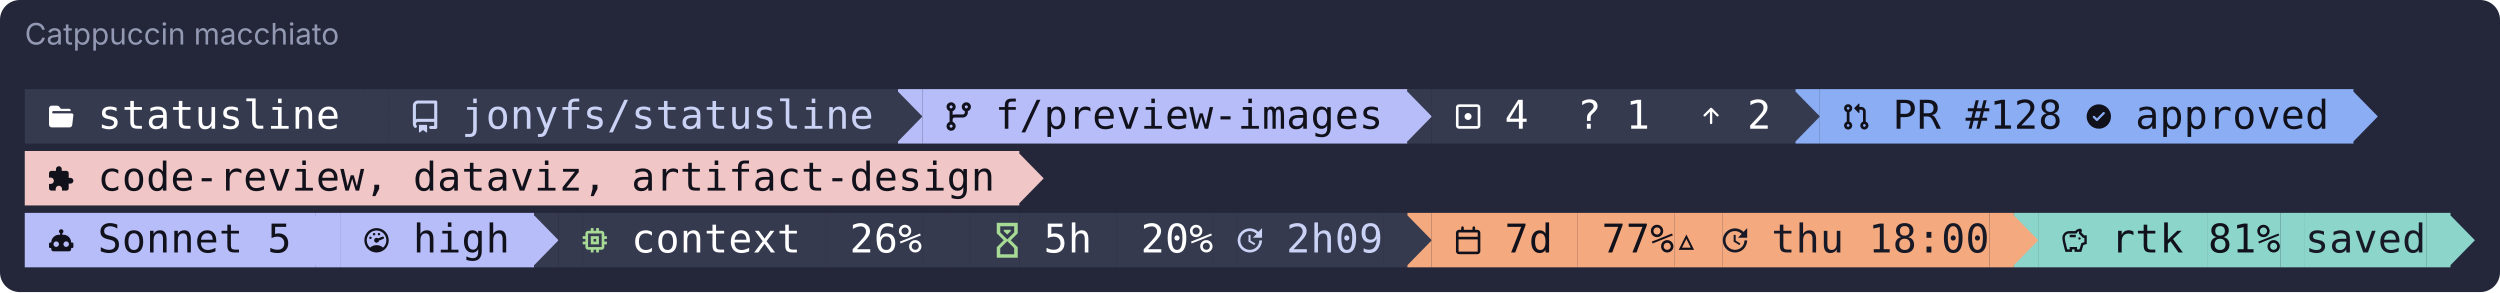
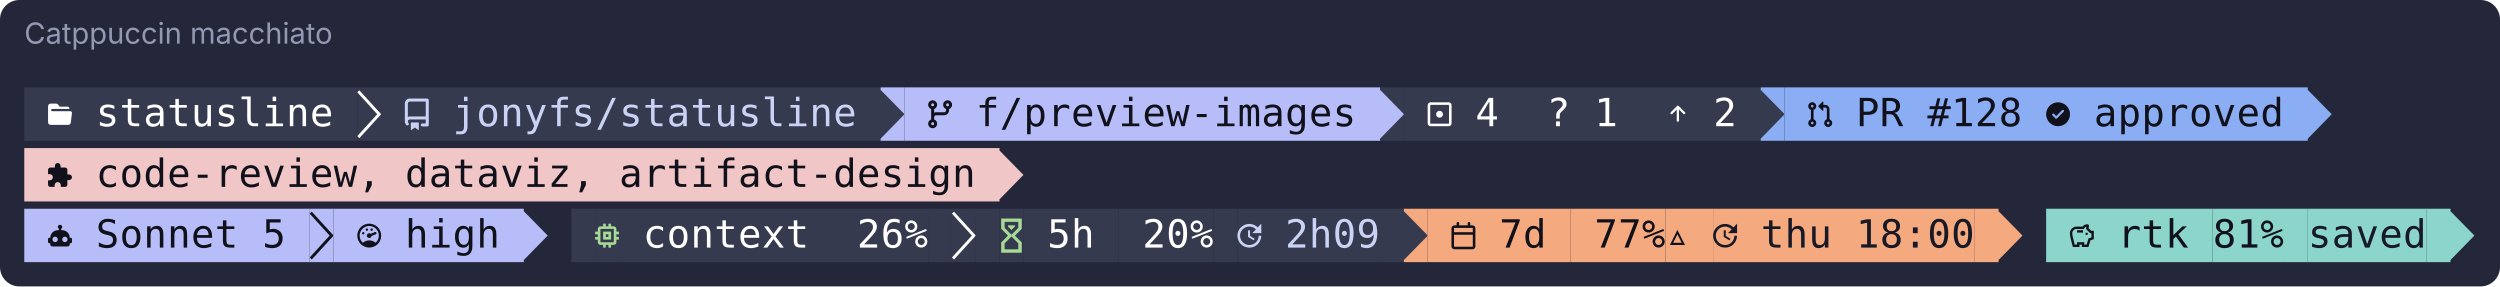
- <svg xmlns="http://www.w3.org/2000/svg" width="1010" height="118" viewBox="0 0 1010 118" role="img" aria-label="Catppuccin macchiato">
-   <rect width="1010" height="118" rx="8" fill="#24273a" />
+ <svg xmlns="http://www.w3.org/2000/svg" width="1030" height="118" viewBox="0 0 1030 118" role="img" aria-label="Catppuccin macchiato">
+   <rect width="1030" height="118" rx="8" fill="#24273a" />
  <text x="10" y="18" font-family="-apple-system,Segoe UI,system-ui,sans-serif" font-size="12" fill="#9399b2">Catppuccin macchiato</text>
  <rect x="10.00" y="36" width="137.20" height="22" fill="rgb(54,58,79)" />
  <path d="M133 1134H400Q466 1134 507 1080L576 989Q582 981 591 981H991Q1022 981 1045 959Q1068 936 1067 905V867H210Q187 867 170.0 850.0Q153 833 153 810Q153 786 170.0 769.0Q187 752 210 752H1123Q1154 752 1177 730Q1200 707 1199 676Q1199 670 1199 667L1144 200Q1144 144 1105.0 105.0Q1066 66 1010 66H133Q78 66 39.0 105.0Q0 144 0 200V1000Q0 1056 39.0 1095.0Q78 1134 133 1134Z" fill="rgb(255,255,255)" transform="translate(19.80 52.00) scale(0.00821 -0.00821)" />
  <text x="44.30" y="52" text-anchor="middle" font-family="ui-monospace,SFMono-Regular,Menlo,Consolas,monospace" font-size="16" fill="rgb(255,255,255)">s</text>
  <text x="54.10" y="52" text-anchor="middle" font-family="ui-monospace,SFMono-Regular,Menlo,Consolas,monospace" font-size="16" fill="rgb(255,255,255)">t</text>
  <text x="63.90" y="52" text-anchor="middle" font-family="ui-monospace,SFMono-Regular,Menlo,Consolas,monospace" font-size="16" fill="rgb(255,255,255)">a</text>
  <text x="73.70" y="52" text-anchor="middle" font-family="ui-monospace,SFMono-Regular,Menlo,Consolas,monospace" font-size="16" fill="rgb(255,255,255)">t</text>
  <text x="83.50" y="52" text-anchor="middle" font-family="ui-monospace,SFMono-Regular,Menlo,Consolas,monospace" font-size="16" fill="rgb(255,255,255)">u</text>
  <text x="93.30" y="52" text-anchor="middle" font-family="ui-monospace,SFMono-Regular,Menlo,Consolas,monospace" font-size="16" fill="rgb(255,255,255)">s</text>
  <text x="103.10" y="52" text-anchor="middle" font-family="ui-monospace,SFMono-Regular,Menlo,Consolas,monospace" font-size="16" fill="rgb(255,255,255)">l</text>
  <text x="112.90" y="52" text-anchor="middle" font-family="ui-monospace,SFMono-Regular,Menlo,Consolas,monospace" font-size="16" fill="rgb(255,255,255)">i</text>
  <text x="122.70" y="52" text-anchor="middle" font-family="ui-monospace,SFMono-Regular,Menlo,Consolas,monospace" font-size="16" fill="rgb(255,255,255)">n</text>
  <text x="132.50" y="52" text-anchor="middle" font-family="ui-monospace,SFMono-Regular,Menlo,Consolas,monospace" font-size="16" fill="rgb(255,255,255)">e</text>
  <rect x="147.20" y="36" width="9.80" height="22" fill="rgb(54,58,79)" />
-   <path d="M-72 1812H13L1200 602L13 -612H-72Z" fill="rgb(54,58,79)" transform="translate(147.20 52.00) scale(0.00821 -0.00821)" />
+   <path d="M0 1700 104 1800 1199 602 104 -600 0 -496 1000 602Z" fill="rgb(255,255,255)" transform="translate(147.20 52.00) scale(0.00821 -0.00821)" />
  <rect x="157.00" y="36" width="205.80" height="22" fill="rgb(54,58,79)" />
  <path d="M0 1138Q0 1241 73 1315Q146 1388 250 1388H1125Q1155 1388 1177.0 1366.0Q1199 1344 1200 1313V63Q1200 32 1177 10Q1155 -12 1125 -13H875Q845 -13 822 10Q800 32 800 63Q800 93 822.0 115.0Q844 137 875 138H1049V338H250Q209 338 179 308Q150 278 150 238Q150 196 178 168Q200 146 200 115Q200 85 178.0 62.0Q156 39 125 40Q95 40 72 63Q1 136 0 238ZM1049 1238H250Q209 1238 179 1209Q150 1179 150 1138V467Q199 488 250 488H1049ZM300 163Q300 174 307.0 181.0Q314 188 325 188H675Q686 188 693.0 181.0Q700 174 700 163V-162Q700 -173 693.0 -180.0Q686 -187 675 -187Q666 -187 660 -183L515 -73Q509 -68 500.0 -68.0Q491 -68 485 -73L340 -183Q334 -188 325 -187Q314 -187 307.0 -180.0Q300 -173 300 -162Z" fill="rgb(202,211,245)" transform="translate(166.80 52.00) scale(0.00821 -0.00821)" />
  <text x="191.30" y="52" text-anchor="middle" font-family="ui-monospace,SFMono-Regular,Menlo,Consolas,monospace" font-size="16" fill="rgb(202,211,245)">j</text>
  <text x="201.10" y="52" text-anchor="middle" font-family="ui-monospace,SFMono-Regular,Menlo,Consolas,monospace" font-size="16" fill="rgb(202,211,245)">o</text>
  <text x="210.90" y="52" text-anchor="middle" font-family="ui-monospace,SFMono-Regular,Menlo,Consolas,monospace" font-size="16" fill="rgb(202,211,245)">n</text>
  <text x="220.70" y="52" text-anchor="middle" font-family="ui-monospace,SFMono-Regular,Menlo,Consolas,monospace" font-size="16" fill="rgb(202,211,245)">y</text>
  <text x="230.50" y="52" text-anchor="middle" font-family="ui-monospace,SFMono-Regular,Menlo,Consolas,monospace" font-size="16" fill="rgb(202,211,245)">f</text>
  <text x="240.30" y="52" text-anchor="middle" font-family="ui-monospace,SFMono-Regular,Menlo,Consolas,monospace" font-size="16" fill="rgb(202,211,245)">s</text>
  <text x="250.10" y="52" text-anchor="middle" font-family="ui-monospace,SFMono-Regular,Menlo,Consolas,monospace" font-size="16" fill="rgb(202,211,245)">/</text>
  <text x="259.90" y="52" text-anchor="middle" font-family="ui-monospace,SFMono-Regular,Menlo,Consolas,monospace" font-size="16" fill="rgb(202,211,245)">s</text>
  <text x="269.70" y="52" text-anchor="middle" font-family="ui-monospace,SFMono-Regular,Menlo,Consolas,monospace" font-size="16" fill="rgb(202,211,245)">t</text>
  <text x="279.50" y="52" text-anchor="middle" font-family="ui-monospace,SFMono-Regular,Menlo,Consolas,monospace" font-size="16" fill="rgb(202,211,245)">a</text>
  <text x="289.30" y="52" text-anchor="middle" font-family="ui-monospace,SFMono-Regular,Menlo,Consolas,monospace" font-size="16" fill="rgb(202,211,245)">t</text>
  <text x="299.10" y="52" text-anchor="middle" font-family="ui-monospace,SFMono-Regular,Menlo,Consolas,monospace" font-size="16" fill="rgb(202,211,245)">u</text>
  <text x="308.90" y="52" text-anchor="middle" font-family="ui-monospace,SFMono-Regular,Menlo,Consolas,monospace" font-size="16" fill="rgb(202,211,245)">s</text>
  <text x="318.70" y="52" text-anchor="middle" font-family="ui-monospace,SFMono-Regular,Menlo,Consolas,monospace" font-size="16" fill="rgb(202,211,245)">l</text>
  <text x="328.50" y="52" text-anchor="middle" font-family="ui-monospace,SFMono-Regular,Menlo,Consolas,monospace" font-size="16" fill="rgb(202,211,245)">i</text>
  <text x="338.30" y="52" text-anchor="middle" font-family="ui-monospace,SFMono-Regular,Menlo,Consolas,monospace" font-size="16" fill="rgb(202,211,245)">n</text>
  <text x="348.10" y="52" text-anchor="middle" font-family="ui-monospace,SFMono-Regular,Menlo,Consolas,monospace" font-size="16" fill="rgb(202,211,245)">e</text>
  <rect x="362.80" y="36" width="9.80" height="22" fill="rgb(183,189,248)" />
  <path d="M-72 1812H13L1200 602L13 -612H-72Z" fill="rgb(54,58,79)" transform="translate(362.80 52.00) scale(0.00821 -0.00821)" />
  <rect x="372.60" y="36" width="196.00" height="22" fill="rgb(183,189,248)" />
  <path d="M750 1076Q750 1168 816.0 1234.0Q882 1300 975.0 1300.0Q1068 1300 1134.0 1234.0Q1200 1168 1200 1076Q1200 1004 1158 944Q1116 886 1049 864V800Q1049 698 976 624Q903 550 800 550H400Q359 550 329 522Q299 492 300 450V338Q366 314 408.0 256.0Q450 198 450 126Q450 32 384.0 -34.0Q318 -100 225 -100Q132 -100 66 -34Q0 32 0 126Q0 198 42.0 256.0Q84 314 150 338V864Q84 888 42.0 946.0Q0 1004 0 1076Q0 1168 66.0 1234.0Q132 1300 225.0 1300.0Q318 1300 384.0 1234.0Q450 1168 450 1076Q450 1004 408.0 946.0Q366 888 300 864V680Q348 700 400 700H800Q841 700 871.0 730.0Q901 760 900 800V864Q834 888 792.0 946.0Q750 1004 750 1076ZM225 1000Q255 1000 277.0 1022.0Q299 1044 300 1076Q300 1106 278.0 1128.0Q256 1150 225.0 1150.0Q194 1150 172.0 1128.0Q150 1106 150.0 1075.0Q150 1044 172.0 1022.0Q194 1000 225 1000ZM975 1000Q1005 1000 1027.0 1022.0Q1049 1044 1049.0 1075.0Q1049 1106 1028 1128Q1006 1150 975.0 1150.0Q944 1150 922.0 1128.0Q900 1106 900.0 1075.0Q900 1044 922.0 1022.0Q944 1000 975 1000ZM225 50Q255 50 277 72Q299 94 300 126Q300 156 278.0 178.0Q256 200 225.0 200.0Q194 200 172.0 178.0Q150 156 150.0 125.0Q150 94 172.0 72.0Q194 50 225 50Z" fill="rgb(17,17,27)" transform="translate(382.40 52.00) scale(0.00821 -0.00821)" />
  <text x="406.90" y="52" text-anchor="middle" font-family="ui-monospace,SFMono-Regular,Menlo,Consolas,monospace" font-size="16" fill="rgb(17,17,27)">f</text>
  <text x="416.70" y="52" text-anchor="middle" font-family="ui-monospace,SFMono-Regular,Menlo,Consolas,monospace" font-size="16" fill="rgb(17,17,27)">/</text>
  <text x="426.50" y="52" text-anchor="middle" font-family="ui-monospace,SFMono-Regular,Menlo,Consolas,monospace" font-size="16" fill="rgb(17,17,27)">p</text>
  <text x="436.30" y="52" text-anchor="middle" font-family="ui-monospace,SFMono-Regular,Menlo,Consolas,monospace" font-size="16" fill="rgb(17,17,27)">r</text>
  <text x="446.10" y="52" text-anchor="middle" font-family="ui-monospace,SFMono-Regular,Menlo,Consolas,monospace" font-size="16" fill="rgb(17,17,27)">e</text>
  <text x="455.90" y="52" text-anchor="middle" font-family="ui-monospace,SFMono-Regular,Menlo,Consolas,monospace" font-size="16" fill="rgb(17,17,27)">v</text>
  <text x="465.70" y="52" text-anchor="middle" font-family="ui-monospace,SFMono-Regular,Menlo,Consolas,monospace" font-size="16" fill="rgb(17,17,27)">i</text>
  <text x="475.50" y="52" text-anchor="middle" font-family="ui-monospace,SFMono-Regular,Menlo,Consolas,monospace" font-size="16" fill="rgb(17,17,27)">e</text>
  <text x="485.30" y="52" text-anchor="middle" font-family="ui-monospace,SFMono-Regular,Menlo,Consolas,monospace" font-size="16" fill="rgb(17,17,27)">w</text>
  <text x="495.10" y="52" text-anchor="middle" font-family="ui-monospace,SFMono-Regular,Menlo,Consolas,monospace" font-size="16" fill="rgb(17,17,27)">-</text>
  <text x="504.90" y="52" text-anchor="middle" font-family="ui-monospace,SFMono-Regular,Menlo,Consolas,monospace" font-size="16" fill="rgb(17,17,27)">i</text>
  <text x="514.70" y="52" text-anchor="middle" font-family="ui-monospace,SFMono-Regular,Menlo,Consolas,monospace" font-size="16" fill="rgb(17,17,27)">m</text>
  <text x="524.50" y="52" text-anchor="middle" font-family="ui-monospace,SFMono-Regular,Menlo,Consolas,monospace" font-size="16" fill="rgb(17,17,27)">a</text>
  <text x="534.30" y="52" text-anchor="middle" font-family="ui-monospace,SFMono-Regular,Menlo,Consolas,monospace" font-size="16" fill="rgb(17,17,27)">g</text>
  <text x="544.10" y="52" text-anchor="middle" font-family="ui-monospace,SFMono-Regular,Menlo,Consolas,monospace" font-size="16" fill="rgb(17,17,27)">e</text>
  <text x="553.90" y="52" text-anchor="middle" font-family="ui-monospace,SFMono-Regular,Menlo,Consolas,monospace" font-size="16" fill="rgb(17,17,27)">s</text>
  <rect x="568.60" y="36" width="9.80" height="22" fill="rgb(54,58,79)" />
  <path d="M-72 1812H13L1200 602L13 -612H-72Z" fill="rgb(183,189,248)" transform="translate(568.60 52.00) scale(0.00821 -0.00821)" />
  <rect x="578.40" y="36" width="147.00" height="22" fill="rgb(54,58,79)" />
  <path d="M1050 1200Q1112 1200 1156 1157Q1200 1113 1200 1050V150Q1200 87 1156 44Q1112 0 1050 0H150Q88 0 44.0 44.0Q0 88 0 150V1050Q0 1113 44.0 1157.0Q88 1201 150 1200ZM150 1072Q142 1072 134 1065Q128 1059 128 1050V150Q128 141 134.0 135.0Q140 129 150 129H1050Q1058 129 1066 135Q1070 141 1070 150V1050Q1070 1059 1066 1065Q1060 1071 1050 1072ZM600 429H596Q524 429 474.0 479.0Q424 529 424.0 600.0Q424 671 474.0 721.0Q524 771 596 771H600Q670 770 719.0 720.0Q768 670 768.0 600.0Q768 530 719.0 480.0Q670 430 600 429Z" fill="rgb(255,255,255)" transform="translate(588.20 52.00) scale(0.00821 -0.00821)" />
  <text x="612.70" y="52" text-anchor="middle" font-family="ui-monospace,SFMono-Regular,Menlo,Consolas,monospace" font-size="16" fill="rgb(255,255,255)">4</text>
  <text x="642.10" y="52" text-anchor="middle" font-family="ui-monospace,SFMono-Regular,Menlo,Consolas,monospace" font-size="16" fill="rgb(255,255,255)">?</text>
  <text x="661.70" y="52" text-anchor="middle" font-family="ui-monospace,SFMono-Regular,Menlo,Consolas,monospace" font-size="16" fill="rgb(255,255,255)">1</text>
  <path d="M260 616Q244 634 244 656Q244 680 260 696L580 1016Q596 1032 618 1032Q642 1032 658 1016L978 696Q992 680 992 658Q992 634 976 618Q960 602 936 602Q914 602 898 616L676 840V282Q676 258 658 242Q642 226 619.0 226.0Q596 226 580 242Q562 258 562 282V840L340 616Q324 600 300.0 600.0Q276 600 260 616Z" fill="rgb(255,255,255)" transform="translate(686.20 52.00) scale(0.00821 -0.00821)" />
  <text x="710.70" y="52" text-anchor="middle" font-family="ui-monospace,SFMono-Regular,Menlo,Consolas,monospace" font-size="16" fill="rgb(255,255,255)">2</text>
  <rect x="725.40" y="36" width="9.80" height="22" fill="rgb(138,173,244)" />
  <path d="M-72 1812H13L1200 602L13 -612H-72Z" fill="rgb(54,58,79)" transform="translate(725.40 52.00) scale(0.00821 -0.00821)" />
  <rect x="735.20" y="36" width="215.60" height="22" fill="rgb(138,173,244)" />
  <path d="M0 1005Q0 1087 59.0 1146.0Q118 1205 200.0 1205.0Q282 1205 341.0 1146.0Q400 1087 400 1004Q400 940 363.0 889.0Q326 838 267 816V349Q326 328 363 276Q400 225 400 160Q400 78 341.0 19.0Q282 -40 200.0 -40.0Q118 -40 59.0 19.0Q0 78 0 160Q0 224 38 276Q75 327 134 349V816Q75 837 38 889Q0 941 0 1005ZM505 1020 718 1233Q725 1240 733 1240Q742 1240 749.0 1234.0Q756 1228 756 1218V1072H845Q937 1072 1001 1006Q1066 941 1066 849V349Q1125 328 1163 276Q1200 225 1200 160Q1200 78 1141.0 19.0Q1082 -40 1000.0 -40.0Q918 -40 859.0 19.0Q800 78 800 160Q800 224 837 276Q874 327 933 349V849Q933 885 907 912Q881 938 845 938H756V792V791Q756 782 749.0 776.0Q742 770 733 769Q724 769 718 776L505 989Q498 996 498 1005Q498 1013 505 1020ZM154 1052Q134 1033 134.0 1005.0Q134 977 154 958Q174 938 200 938Q227 938 247.0 958.0Q267 978 267 1005Q267 1033 247 1052Q227 1072 200.0 1072.0Q173 1072 154 1052ZM154 207Q134 188 134.0 160.0Q134 132 154 113Q174 93 200 93Q227 93 247.0 113.0Q267 133 267 160Q267 188 247 207Q227 227 200.0 227.0Q173 227 154 207ZM933 160Q933 132 953 113Q973 93 1000.0 93.0Q1027 93 1047.0 113.0Q1067 133 1066 160Q1066 188 1047.0 207.0Q1028 226 1000 227Q972 227 953 207Q933 187 933 160Z" fill="rgb(17,17,27)" transform="translate(745.00 52.00) scale(0.00821 -0.00821)" />
  <text x="769.50" y="52" text-anchor="middle" font-family="ui-monospace,SFMono-Regular,Menlo,Consolas,monospace" font-size="16" fill="rgb(17,17,27)">P</text>
  <text x="779.30" y="52" text-anchor="middle" font-family="ui-monospace,SFMono-Regular,Menlo,Consolas,monospace" font-size="16" fill="rgb(17,17,27)">R</text>
  <text x="798.90" y="52" text-anchor="middle" font-family="ui-monospace,SFMono-Regular,Menlo,Consolas,monospace" font-size="16" fill="rgb(17,17,27)">#</text>
  <text x="808.70" y="52" text-anchor="middle" font-family="ui-monospace,SFMono-Regular,Menlo,Consolas,monospace" font-size="16" fill="rgb(17,17,27)">1</text>
  <text x="818.50" y="52" text-anchor="middle" font-family="ui-monospace,SFMono-Regular,Menlo,Consolas,monospace" font-size="16" fill="rgb(17,17,27)">2</text>
  <text x="828.30" y="52" text-anchor="middle" font-family="ui-monospace,SFMono-Regular,Menlo,Consolas,monospace" font-size="16" fill="rgb(17,17,27)">8</text>
  <path d="M832 1152Q943 1104 1024 1024Q1104 944 1152.0 833.0Q1200 722 1199 600Q1199 478 1152 367Q1104 256 1024.0 176.0Q944 96 832 48Q722 0 600.0 0.0Q478 0 367.0 48.0Q256 96 176.0 176.0Q96 256 48.0 367.0Q0 478 0.0 600.0Q0 722 48.0 833.0Q96 944 176.0 1024.0Q256 1104 367.0 1152.0Q478 1200 600.0 1200.0Q722 1200 832 1152ZM883 729Q898 745 898 767Q898 790 881.0 807.0Q864 824 842 823Q820 823 803 808L506 511L396 621Q380 636 357.0 636.0Q334 636 318 620Q301 603 301 580Q301 558 316 542L466 391Q483 374 506 375Q529 375 546 391Z" fill="rgb(17,17,27)" transform="translate(843.00 52.00) scale(0.00821 -0.00821)" />
  <text x="867.50" y="52" text-anchor="middle" font-family="ui-monospace,SFMono-Regular,Menlo,Consolas,monospace" font-size="16" fill="rgb(17,17,27)">a</text>
  <text x="877.30" y="52" text-anchor="middle" font-family="ui-monospace,SFMono-Regular,Menlo,Consolas,monospace" font-size="16" fill="rgb(17,17,27)">p</text>
  <text x="887.10" y="52" text-anchor="middle" font-family="ui-monospace,SFMono-Regular,Menlo,Consolas,monospace" font-size="16" fill="rgb(17,17,27)">p</text>
  <text x="896.90" y="52" text-anchor="middle" font-family="ui-monospace,SFMono-Regular,Menlo,Consolas,monospace" font-size="16" fill="rgb(17,17,27)">r</text>
  <text x="906.70" y="52" text-anchor="middle" font-family="ui-monospace,SFMono-Regular,Menlo,Consolas,monospace" font-size="16" fill="rgb(17,17,27)">o</text>
  <text x="916.50" y="52" text-anchor="middle" font-family="ui-monospace,SFMono-Regular,Menlo,Consolas,monospace" font-size="16" fill="rgb(17,17,27)">v</text>
  <text x="926.30" y="52" text-anchor="middle" font-family="ui-monospace,SFMono-Regular,Menlo,Consolas,monospace" font-size="16" fill="rgb(17,17,27)">e</text>
  <text x="936.10" y="52" text-anchor="middle" font-family="ui-monospace,SFMono-Regular,Menlo,Consolas,monospace" font-size="16" fill="rgb(17,17,27)">d</text>
  <path d="M-72 1812H13L1200 602L13 -612H-72Z" fill="rgb(138,173,244)" transform="translate(950.80 52.00) scale(0.00821 -0.00821)" />
  <rect x="10.00" y="61" width="401.80" height="22" fill="rgb(240,198,198)" />
  <path d="M1055 626H969V857Q969 903 935.5 936.5Q902 970 857 970H627V1056Q627 1115 585.5 1157.5Q544 1200 485.0 1200.0Q426 1200 384.5 1157.0Q343 1114 343 1056V970H113Q67 970 33.5 936.5Q0 903 0 857V640H86Q150 640 194.5 594.5Q239 549 239.0 484.5Q239 420 194.5 374.5Q150 329 86 329H0V112Q0 66 33.5 33.0Q67 0 113 0H329V86Q329 150 375.0 194.0Q421 238 485.0 238.0Q549 238 594.5 194.0Q640 150 640 86V0H857Q903 0 936.0 33.5Q969 67 969 112V343H1055Q1114 343 1157.0 384.5Q1200 426 1200.0 484.5Q1200 543 1157.0 584.5Q1114 626 1055 626Z" fill="rgb(17,17,27)" transform="translate(19.80 77.00) scale(0.00821 -0.00821)" />
  <text x="44.30" y="77" text-anchor="middle" font-family="ui-monospace,SFMono-Regular,Menlo,Consolas,monospace" font-size="16" fill="rgb(17,17,27)">c</text>
  <text x="54.10" y="77" text-anchor="middle" font-family="ui-monospace,SFMono-Regular,Menlo,Consolas,monospace" font-size="16" fill="rgb(17,17,27)">o</text>
  <text x="63.90" y="77" text-anchor="middle" font-family="ui-monospace,SFMono-Regular,Menlo,Consolas,monospace" font-size="16" fill="rgb(17,17,27)">d</text>
  <text x="73.70" y="77" text-anchor="middle" font-family="ui-monospace,SFMono-Regular,Menlo,Consolas,monospace" font-size="16" fill="rgb(17,17,27)">e</text>
  <text x="83.50" y="77" text-anchor="middle" font-family="ui-monospace,SFMono-Regular,Menlo,Consolas,monospace" font-size="16" fill="rgb(17,17,27)">-</text>
  <text x="93.30" y="77" text-anchor="middle" font-family="ui-monospace,SFMono-Regular,Menlo,Consolas,monospace" font-size="16" fill="rgb(17,17,27)">r</text>
  <text x="103.10" y="77" text-anchor="middle" font-family="ui-monospace,SFMono-Regular,Menlo,Consolas,monospace" font-size="16" fill="rgb(17,17,27)">e</text>
  <text x="112.90" y="77" text-anchor="middle" font-family="ui-monospace,SFMono-Regular,Menlo,Consolas,monospace" font-size="16" fill="rgb(17,17,27)">v</text>
  <text x="122.70" y="77" text-anchor="middle" font-family="ui-monospace,SFMono-Regular,Menlo,Consolas,monospace" font-size="16" fill="rgb(17,17,27)">i</text>
  <text x="132.50" y="77" text-anchor="middle" font-family="ui-monospace,SFMono-Regular,Menlo,Consolas,monospace" font-size="16" fill="rgb(17,17,27)">e</text>
  <text x="142.30" y="77" text-anchor="middle" font-family="ui-monospace,SFMono-Regular,Menlo,Consolas,monospace" font-size="16" fill="rgb(17,17,27)">w</text>
  <text x="152.10" y="77" text-anchor="middle" font-family="ui-monospace,SFMono-Regular,Menlo,Consolas,monospace" font-size="16" fill="rgb(17,17,27)">,</text>
  <text x="171.70" y="77" text-anchor="middle" font-family="ui-monospace,SFMono-Regular,Menlo,Consolas,monospace" font-size="16" fill="rgb(17,17,27)">d</text>
  <text x="181.50" y="77" text-anchor="middle" font-family="ui-monospace,SFMono-Regular,Menlo,Consolas,monospace" font-size="16" fill="rgb(17,17,27)">a</text>
  <text x="191.30" y="77" text-anchor="middle" font-family="ui-monospace,SFMono-Regular,Menlo,Consolas,monospace" font-size="16" fill="rgb(17,17,27)">t</text>
  <text x="201.10" y="77" text-anchor="middle" font-family="ui-monospace,SFMono-Regular,Menlo,Consolas,monospace" font-size="16" fill="rgb(17,17,27)">a</text>
  <text x="210.90" y="77" text-anchor="middle" font-family="ui-monospace,SFMono-Regular,Menlo,Consolas,monospace" font-size="16" fill="rgb(17,17,27)">v</text>
  <text x="220.70" y="77" text-anchor="middle" font-family="ui-monospace,SFMono-Regular,Menlo,Consolas,monospace" font-size="16" fill="rgb(17,17,27)">i</text>
  <text x="230.50" y="77" text-anchor="middle" font-family="ui-monospace,SFMono-Regular,Menlo,Consolas,monospace" font-size="16" fill="rgb(17,17,27)">z</text>
  <text x="240.30" y="77" text-anchor="middle" font-family="ui-monospace,SFMono-Regular,Menlo,Consolas,monospace" font-size="16" fill="rgb(17,17,27)">,</text>
  <text x="259.90" y="77" text-anchor="middle" font-family="ui-monospace,SFMono-Regular,Menlo,Consolas,monospace" font-size="16" fill="rgb(17,17,27)">a</text>
  <text x="269.70" y="77" text-anchor="middle" font-family="ui-monospace,SFMono-Regular,Menlo,Consolas,monospace" font-size="16" fill="rgb(17,17,27)">r</text>
  <text x="279.50" y="77" text-anchor="middle" font-family="ui-monospace,SFMono-Regular,Menlo,Consolas,monospace" font-size="16" fill="rgb(17,17,27)">t</text>
  <text x="289.30" y="77" text-anchor="middle" font-family="ui-monospace,SFMono-Regular,Menlo,Consolas,monospace" font-size="16" fill="rgb(17,17,27)">i</text>
  <text x="299.10" y="77" text-anchor="middle" font-family="ui-monospace,SFMono-Regular,Menlo,Consolas,monospace" font-size="16" fill="rgb(17,17,27)">f</text>
  <text x="308.90" y="77" text-anchor="middle" font-family="ui-monospace,SFMono-Regular,Menlo,Consolas,monospace" font-size="16" fill="rgb(17,17,27)">a</text>
  <text x="318.70" y="77" text-anchor="middle" font-family="ui-monospace,SFMono-Regular,Menlo,Consolas,monospace" font-size="16" fill="rgb(17,17,27)">c</text>
  <text x="328.50" y="77" text-anchor="middle" font-family="ui-monospace,SFMono-Regular,Menlo,Consolas,monospace" font-size="16" fill="rgb(17,17,27)">t</text>
  <text x="338.30" y="77" text-anchor="middle" font-family="ui-monospace,SFMono-Regular,Menlo,Consolas,monospace" font-size="16" fill="rgb(17,17,27)">-</text>
  <text x="348.10" y="77" text-anchor="middle" font-family="ui-monospace,SFMono-Regular,Menlo,Consolas,monospace" font-size="16" fill="rgb(17,17,27)">d</text>
  <text x="357.90" y="77" text-anchor="middle" font-family="ui-monospace,SFMono-Regular,Menlo,Consolas,monospace" font-size="16" fill="rgb(17,17,27)">e</text>
  <text x="367.70" y="77" text-anchor="middle" font-family="ui-monospace,SFMono-Regular,Menlo,Consolas,monospace" font-size="16" fill="rgb(17,17,27)">s</text>
  <text x="377.50" y="77" text-anchor="middle" font-family="ui-monospace,SFMono-Regular,Menlo,Consolas,monospace" font-size="16" fill="rgb(17,17,27)">i</text>
  <text x="387.30" y="77" text-anchor="middle" font-family="ui-monospace,SFMono-Regular,Menlo,Consolas,monospace" font-size="16" fill="rgb(17,17,27)">g</text>
  <text x="397.10" y="77" text-anchor="middle" font-family="ui-monospace,SFMono-Regular,Menlo,Consolas,monospace" font-size="16" fill="rgb(17,17,27)">n</text>
  <path d="M-72 1812H13L1200 602L13 -612H-72Z" fill="rgb(240,198,198)" transform="translate(411.80 77.00) scale(0.00821 -0.00821)" />
  <rect x="10.00" y="86" width="117.60" height="22" fill="rgb(183,189,248)" />
  <path d="M600 1144Q646 1144 678.0 1112.0Q710 1080 710 1037Q710 1006 694.0 980.5Q678 955 654 943V874H710Q812 874 900.0 821.5Q988 769 1039.0 682.0Q1090 595 1090 490H1144Q1166 490 1183.0 475.0Q1200 460 1200 437V274Q1200 251 1183.0 235.5Q1166 220 1144 220H1090V164Q1090 120 1058.0 88.0Q1026 56 980 56H220Q174 56 142.0 88.0Q110 120 110 164V220H56Q34 220 17.0 235.0Q0 250 0 274V437Q0 460 16.0 475.0Q32 490 56 490H110Q110 595 161.0 682.0Q212 769 300.0 821.5Q388 874 490 874H546V943Q522 956 506.0 981.0Q490 1006 490 1037Q490 1081 522.0 1112.5Q554 1144 600 1144ZM354 546Q298 546 259.0 505.5Q220 465 220.0 409.0Q220 353 259.0 313.5Q298 274 354.0 274.0Q410 274 450.0 313.5Q490 353 490.0 409.0Q490 465 450.0 505.5Q410 546 354 546ZM846 546Q790 546 750.0 505.5Q710 465 710.0 409.0Q710 353 749.0 313.5Q788 274 844.0 274.0Q900 274 940.0 313.5Q980 353 980.0 409.0Q980 465 941.0 505.5Q902 546 846 546Z" fill="rgb(17,17,27)" transform="translate(19.80 102.00) scale(0.00821 -0.00821)" />
  <text x="44.30" y="102" text-anchor="middle" font-family="ui-monospace,SFMono-Regular,Menlo,Consolas,monospace" font-size="16" fill="rgb(17,17,27)">S</text>
  <text x="54.10" y="102" text-anchor="middle" font-family="ui-monospace,SFMono-Regular,Menlo,Consolas,monospace" font-size="16" fill="rgb(17,17,27)">o</text>
  <text x="63.90" y="102" text-anchor="middle" font-family="ui-monospace,SFMono-Regular,Menlo,Consolas,monospace" font-size="16" fill="rgb(17,17,27)">n</text>
  <text x="73.70" y="102" text-anchor="middle" font-family="ui-monospace,SFMono-Regular,Menlo,Consolas,monospace" font-size="16" fill="rgb(17,17,27)">n</text>
  <text x="83.50" y="102" text-anchor="middle" font-family="ui-monospace,SFMono-Regular,Menlo,Consolas,monospace" font-size="16" fill="rgb(17,17,27)">e</text>
  <text x="93.30" y="102" text-anchor="middle" font-family="ui-monospace,SFMono-Regular,Menlo,Consolas,monospace" font-size="16" fill="rgb(17,17,27)">t</text>
  <text x="112.90" y="102" text-anchor="middle" font-family="ui-monospace,SFMono-Regular,Menlo,Consolas,monospace" font-size="16" fill="rgb(17,17,27)">5</text>
  <rect x="127.60" y="86" width="9.80" height="22" fill="rgb(183,189,248)" />
-   <path d="M-72 1812H13L1200 602L13 -612H-72Z" fill="rgb(183,189,248)" transform="translate(127.60 102.00) scale(0.00821 -0.00821)" />
+   <path d="M0 1700 104 1800 1199 602 104 -600 0 -496 1000 602Z" fill="rgb(17,17,27)" transform="translate(127.60 102.00) scale(0.00821 -0.00821)" />
  <rect x="137.40" y="86" width="78.40" height="22" fill="rgb(183,189,248)" />
  <path d="M600 1200Q482 1200 370.5 1155.0Q259 1110 174.5 1025.5Q90 941 45.0 829.5Q0 718 0.0 599.5Q0 481 45.0 370.0Q90 259 174.5 174.5Q259 90 370.5 45.0Q482 0 600.0 0.0Q718 0 829.5 45.0Q941 90 1025.0 174.5Q1109 259 1154.5 370.0Q1200 481 1200.0 599.5Q1200 718 1154.5 829.5Q1109 941 1025.0 1025.5Q941 1110 829.5 1155.0Q718 1200 600 1200ZM600 1082Q729 1082 840.5 1017.0Q952 952 1016.5 840.5Q1081 729 1081 600Q1081 493 1039.0 400.0Q997 307 918 240Q856 299 773.0 330.0Q690 361 600 361Q420 361 282 240Q203 307 161.0 400.0Q119 493 119 600Q119 729 183.5 840.5Q248 952 359.5 1017.0Q471 1082 600 1082ZM479 961Q454 961 437.0 944.0Q420 927 420.0 901.5Q420 876 437.0 858.0Q454 840 479.5 840.0Q505 840 523.0 858.0Q541 876 541.0 901.5Q541 927 522.5 944.0Q504 961 479 961ZM721 961Q696 961 677.5 944.0Q659 927 659.0 901.5Q659 876 677.0 858.0Q695 840 720.5 840.0Q746 840 763.0 858.0Q780 876 780.0 901.5Q780 927 763.0 944.0Q746 961 721 961ZM907 783Q899 783 885 780L673 693Q648 713 615.5 718.5Q583 724 555 710Q510 693 490.5 646.5Q471 600 489.0 555.0Q507 510 553.5 490.0Q600 470 645 490Q676 501 695.5 526.5Q715 552 721 583L930 668Q952 676 962.0 700.0Q972 724 963 746Q955 763 939.5 773.0Q924 783 907 783ZM298 780Q273 780 256.5 763.0Q240 746 240.0 721.0Q240 696 256.5 677.5Q273 659 298.5 659.0Q324 659 342.0 677.5Q360 696 360.0 721.0Q360 746 341.5 763.0Q323 780 298 780Z" fill="rgb(17,17,27)" transform="translate(147.20 102.00) scale(0.00821 -0.00821)" />
  <text x="171.70" y="102" text-anchor="middle" font-family="ui-monospace,SFMono-Regular,Menlo,Consolas,monospace" font-size="16" fill="rgb(17,17,27)">h</text>
  <text x="181.50" y="102" text-anchor="middle" font-family="ui-monospace,SFMono-Regular,Menlo,Consolas,monospace" font-size="16" fill="rgb(17,17,27)">i</text>
  <text x="191.30" y="102" text-anchor="middle" font-family="ui-monospace,SFMono-Regular,Menlo,Consolas,monospace" font-size="16" fill="rgb(17,17,27)">g</text>
  <text x="201.10" y="102" text-anchor="middle" font-family="ui-monospace,SFMono-Regular,Menlo,Consolas,monospace" font-size="16" fill="rgb(17,17,27)">h</text>
-   <rect x="215.80" y="86" width="9.80" height="22" fill="rgb(54,58,79)" />
  <path d="M-72 1812H13L1200 602L13 -612H-72Z" fill="rgb(183,189,248)" transform="translate(215.80 102.00) scale(0.00821 -0.00821)" />
-   <rect x="225.60" y="86" width="9.80" height="22" fill="rgb(54,58,79)" />
  <rect x="235.40" y="86" width="9.80" height="22" fill="rgb(54,58,79)" />
-   <path d="M935 266H265V935H935ZM1200 666V800H1065V935Q1065 988 1026.0 1027.0Q987 1066 935 1066H800Q800 1065 800 1200H665V1066H534Q534 1065 534 1200H400V1066H265Q212 1066 173.5 1027.0Q135 988 135 935V800H0V666H135V534H0Q0 535 0 401H135V266Q135 213 174.0 174.0Q213 135 265 135H400V0H534V135H665V0H800V135H935Q988 135 1026.5 174.0Q1065 213 1065 266V401H1200V534H1065V666ZM665 534H534V666H665ZM800 800H400Q400 801 400 401H800Z" fill="rgb(166,218,149)" transform="translate(235.40 102.00) scale(0.00821 -0.00821)" />
-   <rect x="245.20" y="86" width="88.20" height="22" fill="rgb(54,58,79)" />
-   <text x="259.90" y="102" text-anchor="middle" font-family="ui-monospace,SFMono-Regular,Menlo,Consolas,monospace" font-size="16" fill="rgb(255,255,255)">c</text>
-   <text x="269.70" y="102" text-anchor="middle" font-family="ui-monospace,SFMono-Regular,Menlo,Consolas,monospace" font-size="16" fill="rgb(255,255,255)">o</text>
-   <text x="279.50" y="102" text-anchor="middle" font-family="ui-monospace,SFMono-Regular,Menlo,Consolas,monospace" font-size="16" fill="rgb(255,255,255)">n</text>
-   <text x="289.30" y="102" text-anchor="middle" font-family="ui-monospace,SFMono-Regular,Menlo,Consolas,monospace" font-size="16" fill="rgb(255,255,255)">t</text>
-   <text x="299.10" y="102" text-anchor="middle" font-family="ui-monospace,SFMono-Regular,Menlo,Consolas,monospace" font-size="16" fill="rgb(255,255,255)">e</text>
-   <text x="308.90" y="102" text-anchor="middle" font-family="ui-monospace,SFMono-Regular,Menlo,Consolas,monospace" font-size="16" fill="rgb(255,255,255)">x</text>
-   <text x="318.70" y="102" text-anchor="middle" font-family="ui-monospace,SFMono-Regular,Menlo,Consolas,monospace" font-size="16" fill="rgb(255,255,255)">t</text>
-   <rect x="333.40" y="86" width="39.20" height="22" fill="rgb(54,58,79)" />
-   <text x="348.10" y="102" text-anchor="middle" font-family="ui-monospace,SFMono-Regular,Menlo,Consolas,monospace" font-size="16" fill="rgb(255,255,255)">2</text>
-   <text x="357.90" y="102" text-anchor="middle" font-family="ui-monospace,SFMono-Regular,Menlo,Consolas,monospace" font-size="16" fill="rgb(255,255,255)">6</text>
-   <text x="367.70" y="102" text-anchor="middle" font-family="ui-monospace,SFMono-Regular,Menlo,Consolas,monospace" font-size="16" fill="rgb(255,255,255)">%</text>
-   <rect x="372.60" y="86" width="9.80" height="22" fill="rgb(54,58,79)" />
+   <rect x="245.20" y="86" width="9.80" height="22" fill="rgb(54,58,79)" />
+   <path d="M935 266H265V935H935ZM1200 666V800H1065V935Q1065 988 1026.0 1027.0Q987 1066 935 1066H800Q800 1065 800 1200H665V1066H534Q534 1065 534 1200H400V1066H265Q212 1066 173.5 1027.0Q135 988 135 935V800H0V666H135V534H0Q0 535 0 401H135V266Q135 213 174.0 174.0Q213 135 265 135H400V0H534V135H665V0H800V135H935Q988 135 1026.5 174.0Q1065 213 1065 266V401H1200V534H1065V666ZM665 534H534V666H665ZM800 800H400Q400 801 400 401H800Z" fill="rgb(166,218,149)" transform="translate(245.20 102.00) scale(0.00821 -0.00821)" />
+   <rect x="255.00" y="86" width="88.20" height="22" fill="rgb(54,58,79)" />
+   <text x="269.70" y="102" text-anchor="middle" font-family="ui-monospace,SFMono-Regular,Menlo,Consolas,monospace" font-size="16" fill="rgb(255,255,255)">c</text>
+   <text x="279.50" y="102" text-anchor="middle" font-family="ui-monospace,SFMono-Regular,Menlo,Consolas,monospace" font-size="16" fill="rgb(255,255,255)">o</text>
+   <text x="289.30" y="102" text-anchor="middle" font-family="ui-monospace,SFMono-Regular,Menlo,Consolas,monospace" font-size="16" fill="rgb(255,255,255)">n</text>
+   <text x="299.10" y="102" text-anchor="middle" font-family="ui-monospace,SFMono-Regular,Menlo,Consolas,monospace" font-size="16" fill="rgb(255,255,255)">t</text>
+   <text x="308.90" y="102" text-anchor="middle" font-family="ui-monospace,SFMono-Regular,Menlo,Consolas,monospace" font-size="16" fill="rgb(255,255,255)">e</text>
+   <text x="318.70" y="102" text-anchor="middle" font-family="ui-monospace,SFMono-Regular,Menlo,Consolas,monospace" font-size="16" fill="rgb(255,255,255)">x</text>
+   <text x="328.50" y="102" text-anchor="middle" font-family="ui-monospace,SFMono-Regular,Menlo,Consolas,monospace" font-size="16" fill="rgb(255,255,255)">t</text>
+   <rect x="343.20" y="86" width="39.20" height="22" fill="rgb(54,58,79)" />
+   <text x="357.90" y="102" text-anchor="middle" font-family="ui-monospace,SFMono-Regular,Menlo,Consolas,monospace" font-size="16" fill="rgb(255,255,255)">2</text>
+   <text x="367.70" y="102" text-anchor="middle" font-family="ui-monospace,SFMono-Regular,Menlo,Consolas,monospace" font-size="16" fill="rgb(255,255,255)">6</text>
+   <text x="377.50" y="102" text-anchor="middle" font-family="ui-monospace,SFMono-Regular,Menlo,Consolas,monospace" font-size="16" fill="rgb(255,255,255)">%</text>
  <rect x="382.40" y="86" width="9.80" height="22" fill="rgb(54,58,79)" />
-   <path d="M-72 1812H13L1200 602L13 -612H-72Z" fill="rgb(54,58,79)" transform="translate(382.40 102.00) scale(0.00821 -0.00821)" />
  <rect x="392.20" y="86" width="9.80" height="22" fill="rgb(54,58,79)" />
+   <path d="M0 1700 104 1800 1199 602 104 -600 0 -496 1000 602Z" fill="rgb(255,255,255)" transform="translate(392.20 102.00) scale(0.00821 -0.00821)" />
  <rect x="402.00" y="86" width="9.80" height="22" fill="rgb(54,58,79)" />
-   <path d="M84 1459H1116V943L774 600Q772 600 1116 258V-259H84V258L426 600Q428 600 84 943ZM942 214 600 556 256 214V-89H942ZM600 645 942 988V1291H256V988ZM426 1117H774V1053L600 879L426 1053Z" fill="rgb(166,218,149)" transform="translate(402.00 102.00) scale(0.00821 -0.00821)" />
-   <rect x="411.80" y="86" width="39.20" height="22" fill="rgb(54,58,79)" />
-   <text x="426.50" y="102" text-anchor="middle" font-family="ui-monospace,SFMono-Regular,Menlo,Consolas,monospace" font-size="16" fill="rgb(255,255,255)">5</text>
-   <text x="436.30" y="102" text-anchor="middle" font-family="ui-monospace,SFMono-Regular,Menlo,Consolas,monospace" font-size="16" fill="rgb(255,255,255)">h</text>
-   <rect x="451.00" y="86" width="39.20" height="22" fill="rgb(54,58,79)" />
-   <text x="465.70" y="102" text-anchor="middle" font-family="ui-monospace,SFMono-Regular,Menlo,Consolas,monospace" font-size="16" fill="rgb(255,255,255)">2</text>
-   <text x="475.50" y="102" text-anchor="middle" font-family="ui-monospace,SFMono-Regular,Menlo,Consolas,monospace" font-size="16" fill="rgb(255,255,255)">0</text>
-   <text x="485.30" y="102" text-anchor="middle" font-family="ui-monospace,SFMono-Regular,Menlo,Consolas,monospace" font-size="16" fill="rgb(255,255,255)">%</text>
-   <rect x="490.20" y="86" width="9.80" height="22" fill="rgb(54,58,79)" />
-   <rect x="500.00" y="86" width="58.80" height="22" fill="rgb(54,58,79)" />
-   <path d="M1201 725H748L932 912Q842 1002 721.5 1035.5Q601 1069 482.5 1039.0Q364 1009 273.0 920.0Q182 831 150.5 712.5Q119 594 150.5 475.0Q182 356 273.0 266.5Q364 177 482.5 146.0Q601 115 721.0 146.0Q841 177 932 265Q1067 403 1066 594H1201Q1201 488 1157 378Q1110 256 1026 174Q910 58 755.5 19.0Q601 -20 446.5 19.0Q292 58 178.0 172.5Q64 287 23.0 440.5Q-18 594 21.0 747.0Q60 900 176.0 1012.5Q292 1125 445.0 1166.0Q598 1207 751.0 1166.0Q904 1125 1019 1013L1201 1200ZM635 866V584L867 443L820 362L535 534V866Z" fill="rgb(202,211,245)" transform="translate(500.00 102.00) scale(0.00821 -0.00821)" />
-   <text x="524.50" y="102" text-anchor="middle" font-family="ui-monospace,SFMono-Regular,Menlo,Consolas,monospace" font-size="16" fill="rgb(202,211,245)">2</text>
-   <text x="534.30" y="102" text-anchor="middle" font-family="ui-monospace,SFMono-Regular,Menlo,Consolas,monospace" font-size="16" fill="rgb(202,211,245)">h</text>
-   <text x="544.10" y="102" text-anchor="middle" font-family="ui-monospace,SFMono-Regular,Menlo,Consolas,monospace" font-size="16" fill="rgb(202,211,245)">0</text>
-   <text x="553.90" y="102" text-anchor="middle" font-family="ui-monospace,SFMono-Regular,Menlo,Consolas,monospace" font-size="16" fill="rgb(202,211,245)">9</text>
-   <rect x="558.80" y="86" width="9.80" height="22" fill="rgb(54,58,79)" />
-   <rect x="568.60" y="86" width="9.80" height="22" fill="rgb(245,169,127)" />
-   <path d="M-72 1812H13L1200 602L13 -612H-72Z" fill="rgb(54,58,79)" transform="translate(568.60 102.00) scale(0.00821 -0.00821)" />
-   <rect x="578.40" y="86" width="58.80" height="22" fill="rgb(245,169,127)" />
-   <path d="M387 1222V1115H815V1222Q815 1249 835 1267Q853 1286 879.0 1286.0Q905 1286 924.0 1267.0Q943 1248 943 1222V1115H1051Q1113 1115 1157.0 1071.0Q1201 1027 1201 965V64Q1201 1 1157 -42Q1113 -86 1051 -85H151Q89 -85 45 -42Q1 2 1 64V965Q1 1028 45 1071Q89 1115 151 1115H259V1222Q259 1249 277 1267Q297 1286 323.0 1286.0Q349 1286 368.0 1267.0Q387 1248 387 1222ZM129 643V64Q129 55 135.0 49.0Q141 43 151 43H1051Q1059 43 1067 49Q1071 55 1071 64V643ZM1051 986H151Q143 986 135 980Q129 974 129 965V771H1071V965Q1071 974 1067 980Q1059 986 1051 986Z" fill="rgb(17,17,27)" transform="translate(588.20 102.00) scale(0.00821 -0.00821)" />
-   <text x="612.70" y="102" text-anchor="middle" font-family="ui-monospace,SFMono-Regular,Menlo,Consolas,monospace" font-size="16" fill="rgb(17,17,27)">7</text>
-   <text x="622.50" y="102" text-anchor="middle" font-family="ui-monospace,SFMono-Regular,Menlo,Consolas,monospace" font-size="16" fill="rgb(17,17,27)">d</text>
-   <rect x="637.20" y="86" width="39.20" height="22" fill="rgb(245,169,127)" />
-   <text x="651.90" y="102" text-anchor="middle" font-family="ui-monospace,SFMono-Regular,Menlo,Consolas,monospace" font-size="16" fill="rgb(17,17,27)">7</text>
+   <rect x="411.80" y="86" width="9.80" height="22" fill="rgb(54,58,79)" />
+   <path d="M84 1459H1116V943L774 600Q772 600 1116 258V-259H84V258L426 600Q428 600 84 943ZM942 214 600 556 256 214V-89H942ZM600 645 942 988V1291H256V988ZM426 1117H774V1053L600 879L426 1053Z" fill="rgb(166,218,149)" transform="translate(411.80 102.00) scale(0.00821 -0.00821)" />
+   <rect x="421.60" y="86" width="39.20" height="22" fill="rgb(54,58,79)" />
+   <text x="436.30" y="102" text-anchor="middle" font-family="ui-monospace,SFMono-Regular,Menlo,Consolas,monospace" font-size="16" fill="rgb(255,255,255)">5</text>
+   <text x="446.10" y="102" text-anchor="middle" font-family="ui-monospace,SFMono-Regular,Menlo,Consolas,monospace" font-size="16" fill="rgb(255,255,255)">h</text>
+   <rect x="460.80" y="86" width="39.20" height="22" fill="rgb(54,58,79)" />
+   <text x="475.50" y="102" text-anchor="middle" font-family="ui-monospace,SFMono-Regular,Menlo,Consolas,monospace" font-size="16" fill="rgb(255,255,255)">2</text>
+   <text x="485.30" y="102" text-anchor="middle" font-family="ui-monospace,SFMono-Regular,Menlo,Consolas,monospace" font-size="16" fill="rgb(255,255,255)">0</text>
+   <text x="495.10" y="102" text-anchor="middle" font-family="ui-monospace,SFMono-Regular,Menlo,Consolas,monospace" font-size="16" fill="rgb(255,255,255)">%</text>
+   <rect x="500.00" y="86" width="9.80" height="22" fill="rgb(54,58,79)" />
+   <rect x="509.80" y="86" width="58.80" height="22" fill="rgb(54,58,79)" />
+   <path d="M1201 725H748L932 912Q842 1002 721.5 1035.5Q601 1069 482.5 1039.0Q364 1009 273.0 920.0Q182 831 150.5 712.5Q119 594 150.5 475.0Q182 356 273.0 266.5Q364 177 482.5 146.0Q601 115 721.0 146.0Q841 177 932 265Q1067 403 1066 594H1201Q1201 488 1157 378Q1110 256 1026 174Q910 58 755.5 19.0Q601 -20 446.5 19.0Q292 58 178.0 172.5Q64 287 23.0 440.5Q-18 594 21.0 747.0Q60 900 176.0 1012.5Q292 1125 445.0 1166.0Q598 1207 751.0 1166.0Q904 1125 1019 1013L1201 1200ZM635 866V584L867 443L820 362L535 534V866Z" fill="rgb(202,211,245)" transform="translate(509.80 102.00) scale(0.00821 -0.00821)" />
+   <text x="534.30" y="102" text-anchor="middle" font-family="ui-monospace,SFMono-Regular,Menlo,Consolas,monospace" font-size="16" fill="rgb(202,211,245)">2</text>
+   <text x="544.10" y="102" text-anchor="middle" font-family="ui-monospace,SFMono-Regular,Menlo,Consolas,monospace" font-size="16" fill="rgb(202,211,245)">h</text>
+   <text x="553.90" y="102" text-anchor="middle" font-family="ui-monospace,SFMono-Regular,Menlo,Consolas,monospace" font-size="16" fill="rgb(202,211,245)">0</text>
+   <text x="563.70" y="102" text-anchor="middle" font-family="ui-monospace,SFMono-Regular,Menlo,Consolas,monospace" font-size="16" fill="rgb(202,211,245)">9</text>
+   <rect x="568.60" y="86" width="9.80" height="22" fill="rgb(54,58,79)" />
+   <rect x="578.40" y="86" width="9.80" height="22" fill="rgb(245,169,127)" />
+   <path d="M-72 1812H13L1200 602L13 -612H-72Z" fill="rgb(54,58,79)" transform="translate(578.40 102.00) scale(0.00821 -0.00821)" />
+   <rect x="588.20" y="86" width="58.80" height="22" fill="rgb(245,169,127)" />
+   <path d="M387 1222V1115H815V1222Q815 1249 835 1267Q853 1286 879.0 1286.0Q905 1286 924.0 1267.0Q943 1248 943 1222V1115H1051Q1113 1115 1157.0 1071.0Q1201 1027 1201 965V64Q1201 1 1157 -42Q1113 -86 1051 -85H151Q89 -85 45 -42Q1 2 1 64V965Q1 1028 45 1071Q89 1115 151 1115H259V1222Q259 1249 277 1267Q297 1286 323.0 1286.0Q349 1286 368.0 1267.0Q387 1248 387 1222ZM129 643V64Q129 55 135.0 49.0Q141 43 151 43H1051Q1059 43 1067 49Q1071 55 1071 64V643ZM1051 986H151Q143 986 135 980Q129 974 129 965V771H1071V965Q1071 974 1067 980Q1059 986 1051 986Z" fill="rgb(17,17,27)" transform="translate(598.00 102.00) scale(0.00821 -0.00821)" />
+   <text x="622.50" y="102" text-anchor="middle" font-family="ui-monospace,SFMono-Regular,Menlo,Consolas,monospace" font-size="16" fill="rgb(17,17,27)">7</text>
+   <text x="632.30" y="102" text-anchor="middle" font-family="ui-monospace,SFMono-Regular,Menlo,Consolas,monospace" font-size="16" fill="rgb(17,17,27)">d</text>
+   <rect x="647.00" y="86" width="39.20" height="22" fill="rgb(245,169,127)" />
  <text x="661.70" y="102" text-anchor="middle" font-family="ui-monospace,SFMono-Regular,Menlo,Consolas,monospace" font-size="16" fill="rgb(17,17,27)">7</text>
-   <text x="671.50" y="102" text-anchor="middle" font-family="ui-monospace,SFMono-Regular,Menlo,Consolas,monospace" font-size="16" fill="rgb(17,17,27)">%</text>
-   <rect x="676.40" y="86" width="19.60" height="22" fill="rgb(245,169,127)" />
-   <text x="681.30" y="102" text-anchor="middle" font-family="ui-monospace,SFMono-Regular,Menlo,Consolas,monospace" font-size="16" fill="rgb(17,17,27)">▵</text>
-   <rect x="696.00" y="86" width="107.80" height="22" fill="rgb(245,169,127)" />
-   <path d="M1201 725H748L932 912Q842 1002 721.5 1035.5Q601 1069 482.5 1039.0Q364 1009 273.0 920.0Q182 831 150.5 712.5Q119 594 150.5 475.0Q182 356 273.0 266.5Q364 177 482.5 146.0Q601 115 721.0 146.0Q841 177 932 265Q1067 403 1066 594H1201Q1201 488 1157 378Q1110 256 1026 174Q910 58 755.5 19.0Q601 -20 446.5 19.0Q292 58 178.0 172.5Q64 287 23.0 440.5Q-18 594 21.0 747.0Q60 900 176.0 1012.5Q292 1125 445.0 1166.0Q598 1207 751.0 1166.0Q904 1125 1019 1013L1201 1200ZM635 866V584L867 443L820 362L535 534V866Z" fill="rgb(24,25,38)" transform="translate(696.00 102.00) scale(0.00821 -0.00821)" />
-   <text x="720.50" y="102" text-anchor="middle" font-family="ui-monospace,SFMono-Regular,Menlo,Consolas,monospace" font-size="16" fill="rgb(24,25,38)">t</text>
-   <text x="730.30" y="102" text-anchor="middle" font-family="ui-monospace,SFMono-Regular,Menlo,Consolas,monospace" font-size="16" fill="rgb(24,25,38)">h</text>
-   <text x="740.10" y="102" text-anchor="middle" font-family="ui-monospace,SFMono-Regular,Menlo,Consolas,monospace" font-size="16" fill="rgb(24,25,38)">u</text>
-   <text x="759.70" y="102" text-anchor="middle" font-family="ui-monospace,SFMono-Regular,Menlo,Consolas,monospace" font-size="16" fill="rgb(24,25,38)">1</text>
-   <text x="769.50" y="102" text-anchor="middle" font-family="ui-monospace,SFMono-Regular,Menlo,Consolas,monospace" font-size="16" fill="rgb(24,25,38)">8</text>
-   <text x="779.30" y="102" text-anchor="middle" font-family="ui-monospace,SFMono-Regular,Menlo,Consolas,monospace" font-size="16" fill="rgb(24,25,38)">:</text>
-   <text x="789.10" y="102" text-anchor="middle" font-family="ui-monospace,SFMono-Regular,Menlo,Consolas,monospace" font-size="16" fill="rgb(24,25,38)">0</text>
+   <text x="671.50" y="102" text-anchor="middle" font-family="ui-monospace,SFMono-Regular,Menlo,Consolas,monospace" font-size="16" fill="rgb(17,17,27)">7</text>
+   <text x="681.30" y="102" text-anchor="middle" font-family="ui-monospace,SFMono-Regular,Menlo,Consolas,monospace" font-size="16" fill="rgb(17,17,27)">%</text>
+   <rect x="686.20" y="86" width="19.60" height="22" fill="rgb(245,169,127)" />
+   <text x="691.10" y="102" text-anchor="middle" font-family="ui-monospace,SFMono-Regular,Menlo,Consolas,monospace" font-size="16" fill="rgb(17,17,27)">▵</text>
+   <rect x="705.80" y="86" width="107.80" height="22" fill="rgb(245,169,127)" />
+   <path d="M1201 725H748L932 912Q842 1002 721.5 1035.5Q601 1069 482.5 1039.0Q364 1009 273.0 920.0Q182 831 150.5 712.5Q119 594 150.5 475.0Q182 356 273.0 266.5Q364 177 482.5 146.0Q601 115 721.0 146.0Q841 177 932 265Q1067 403 1066 594H1201Q1201 488 1157 378Q1110 256 1026 174Q910 58 755.5 19.0Q601 -20 446.5 19.0Q292 58 178.0 172.5Q64 287 23.0 440.5Q-18 594 21.0 747.0Q60 900 176.0 1012.5Q292 1125 445.0 1166.0Q598 1207 751.0 1166.0Q904 1125 1019 1013L1201 1200ZM635 866V584L867 443L820 362L535 534V866Z" fill="rgb(24,25,38)" transform="translate(705.80 102.00) scale(0.00821 -0.00821)" />
+   <text x="730.30" y="102" text-anchor="middle" font-family="ui-monospace,SFMono-Regular,Menlo,Consolas,monospace" font-size="16" fill="rgb(24,25,38)">t</text>
+   <text x="740.10" y="102" text-anchor="middle" font-family="ui-monospace,SFMono-Regular,Menlo,Consolas,monospace" font-size="16" fill="rgb(24,25,38)">h</text>
+   <text x="749.90" y="102" text-anchor="middle" font-family="ui-monospace,SFMono-Regular,Menlo,Consolas,monospace" font-size="16" fill="rgb(24,25,38)">u</text>
+   <text x="769.50" y="102" text-anchor="middle" font-family="ui-monospace,SFMono-Regular,Menlo,Consolas,monospace" font-size="16" fill="rgb(24,25,38)">1</text>
+   <text x="779.30" y="102" text-anchor="middle" font-family="ui-monospace,SFMono-Regular,Menlo,Consolas,monospace" font-size="16" fill="rgb(24,25,38)">8</text>
+   <text x="789.10" y="102" text-anchor="middle" font-family="ui-monospace,SFMono-Regular,Menlo,Consolas,monospace" font-size="16" fill="rgb(24,25,38)">:</text>
  <text x="798.90" y="102" text-anchor="middle" font-family="ui-monospace,SFMono-Regular,Menlo,Consolas,monospace" font-size="16" fill="rgb(24,25,38)">0</text>
-   <rect x="803.80" y="86" width="9.80" height="22" fill="rgb(245,169,127)" />
-   <rect x="813.60" y="86" width="9.80" height="22" fill="rgb(139,213,202)" />
-   <path d="M-72 1812H13L1200 602L13 -612H-72Z" fill="rgb(245,169,127)" transform="translate(813.60 102.00) scale(0.00821 -0.00821)" />
-   <rect x="823.40" y="86" width="68.60" height="22" fill="rgb(139,213,202)" />
-   <path d="M780 692Q780 714 798.5 732.0Q817 750 841.0 750.0Q865 750 883.5 732.0Q902 714 902.0 690.0Q902 666 883.5 648.0Q865 630 841.0 630.0Q817 630 798.5 648.0Q780 666 780 692ZM360 750H659V872H360ZM1200 842V420L1031 364L930 30H600V150H479V30H150L110 168Q65 332 37 460Q0 642 0 720Q0 810 44.0 886.0Q88 962 164.0 1007.0Q240 1052 329 1052H631Q673 1106 735.0 1138.0Q797 1170 871 1170Q908 1170 934.0 1145.0Q960 1120 960 1080Q960 1064 952 1046Q938 1012 935 976L1070 842ZM1081 720H1019L811 932Q811 990 825 1046Q783 1036 749.0 1005.0Q715 974 701 932H329Q242 932 180.5 870.0Q119 808 119 720Q119 590 240 150H360V270H721V150H840L935 460L1081 508Z" fill="rgb(17,17,27)" transform="translate(833.20 102.00) scale(0.00821 -0.00821)" />
-   <text x="857.70" y="102" text-anchor="middle" font-family="ui-monospace,SFMono-Regular,Menlo,Consolas,monospace" font-size="16" fill="rgb(17,17,27)">r</text>
-   <text x="867.50" y="102" text-anchor="middle" font-family="ui-monospace,SFMono-Regular,Menlo,Consolas,monospace" font-size="16" fill="rgb(17,17,27)">t</text>
-   <text x="877.30" y="102" text-anchor="middle" font-family="ui-monospace,SFMono-Regular,Menlo,Consolas,monospace" font-size="16" fill="rgb(17,17,27)">k</text>
-   <rect x="892.00" y="86" width="29.40" height="22" fill="rgb(139,213,202)" />
-   <text x="896.90" y="102" text-anchor="middle" font-family="ui-monospace,SFMono-Regular,Menlo,Consolas,monospace" font-size="16" fill="rgb(17,17,27)">8</text>
-   <text x="906.70" y="102" text-anchor="middle" font-family="ui-monospace,SFMono-Regular,Menlo,Consolas,monospace" font-size="16" fill="rgb(17,17,27)">1</text>
-   <text x="916.50" y="102" text-anchor="middle" font-family="ui-monospace,SFMono-Regular,Menlo,Consolas,monospace" font-size="16" fill="rgb(17,17,27)">%</text>
-   <rect x="921.40" y="86" width="9.80" height="22" fill="rgb(139,213,202)" />
-   <rect x="931.20" y="86" width="49.00" height="22" fill="rgb(139,213,202)" />
-   <text x="936.10" y="102" text-anchor="middle" font-family="ui-monospace,SFMono-Regular,Menlo,Consolas,monospace" font-size="16" fill="rgb(24,25,38)">s</text>
-   <text x="945.90" y="102" text-anchor="middle" font-family="ui-monospace,SFMono-Regular,Menlo,Consolas,monospace" font-size="16" fill="rgb(24,25,38)">a</text>
-   <text x="955.70" y="102" text-anchor="middle" font-family="ui-monospace,SFMono-Regular,Menlo,Consolas,monospace" font-size="16" fill="rgb(24,25,38)">v</text>
-   <text x="965.50" y="102" text-anchor="middle" font-family="ui-monospace,SFMono-Regular,Menlo,Consolas,monospace" font-size="16" fill="rgb(24,25,38)">e</text>
-   <text x="975.30" y="102" text-anchor="middle" font-family="ui-monospace,SFMono-Regular,Menlo,Consolas,monospace" font-size="16" fill="rgb(24,25,38)">d</text>
-   <rect x="980.20" y="86" width="9.80" height="22" fill="rgb(139,213,202)" />
-   <path d="M-72 1812H13L1200 602L13 -612H-72Z" fill="rgb(139,213,202)" transform="translate(990.00 102.00) scale(0.00821 -0.00821)" />
+   <text x="808.70" y="102" text-anchor="middle" font-family="ui-monospace,SFMono-Regular,Menlo,Consolas,monospace" font-size="16" fill="rgb(24,25,38)">0</text>
+   <rect x="813.60" y="86" width="9.80" height="22" fill="rgb(245,169,127)" />
+   <path d="M-72 1812H13L1200 602L13 -612H-72Z" fill="rgb(245,169,127)" transform="translate(823.40 102.00) scale(0.00821 -0.00821)" />
+   <rect x="843.00" y="86" width="68.60" height="22" fill="rgb(139,213,202)" />
+   <path d="M780 692Q780 714 798.5 732.0Q817 750 841.0 750.0Q865 750 883.5 732.0Q902 714 902.0 690.0Q902 666 883.5 648.0Q865 630 841.0 630.0Q817 630 798.5 648.0Q780 666 780 692ZM360 750H659V872H360ZM1200 842V420L1031 364L930 30H600V150H479V30H150L110 168Q65 332 37 460Q0 642 0 720Q0 810 44.0 886.0Q88 962 164.0 1007.0Q240 1052 329 1052H631Q673 1106 735.0 1138.0Q797 1170 871 1170Q908 1170 934.0 1145.0Q960 1120 960 1080Q960 1064 952 1046Q938 1012 935 976L1070 842ZM1081 720H1019L811 932Q811 990 825 1046Q783 1036 749.0 1005.0Q715 974 701 932H329Q242 932 180.5 870.0Q119 808 119 720Q119 590 240 150H360V270H721V150H840L935 460L1081 508Z" fill="rgb(17,17,27)" transform="translate(852.80 102.00) scale(0.00821 -0.00821)" />
+   <text x="877.30" y="102" text-anchor="middle" font-family="ui-monospace,SFMono-Regular,Menlo,Consolas,monospace" font-size="16" fill="rgb(17,17,27)">r</text>
+   <text x="887.10" y="102" text-anchor="middle" font-family="ui-monospace,SFMono-Regular,Menlo,Consolas,monospace" font-size="16" fill="rgb(17,17,27)">t</text>
+   <text x="896.90" y="102" text-anchor="middle" font-family="ui-monospace,SFMono-Regular,Menlo,Consolas,monospace" font-size="16" fill="rgb(17,17,27)">k</text>
+   <rect x="911.60" y="86" width="29.40" height="22" fill="rgb(139,213,202)" />
+   <text x="916.50" y="102" text-anchor="middle" font-family="ui-monospace,SFMono-Regular,Menlo,Consolas,monospace" font-size="16" fill="rgb(17,17,27)">8</text>
+   <text x="926.30" y="102" text-anchor="middle" font-family="ui-monospace,SFMono-Regular,Menlo,Consolas,monospace" font-size="16" fill="rgb(17,17,27)">1</text>
+   <text x="936.10" y="102" text-anchor="middle" font-family="ui-monospace,SFMono-Regular,Menlo,Consolas,monospace" font-size="16" fill="rgb(17,17,27)">%</text>
+   <rect x="941.00" y="86" width="9.80" height="22" fill="rgb(139,213,202)" />
+   <rect x="950.80" y="86" width="49.00" height="22" fill="rgb(139,213,202)" />
+   <text x="955.70" y="102" text-anchor="middle" font-family="ui-monospace,SFMono-Regular,Menlo,Consolas,monospace" font-size="16" fill="rgb(24,25,38)">s</text>
+   <text x="965.50" y="102" text-anchor="middle" font-family="ui-monospace,SFMono-Regular,Menlo,Consolas,monospace" font-size="16" fill="rgb(24,25,38)">a</text>
+   <text x="975.30" y="102" text-anchor="middle" font-family="ui-monospace,SFMono-Regular,Menlo,Consolas,monospace" font-size="16" fill="rgb(24,25,38)">v</text>
+   <text x="985.10" y="102" text-anchor="middle" font-family="ui-monospace,SFMono-Regular,Menlo,Consolas,monospace" font-size="16" fill="rgb(24,25,38)">e</text>
+   <text x="994.90" y="102" text-anchor="middle" font-family="ui-monospace,SFMono-Regular,Menlo,Consolas,monospace" font-size="16" fill="rgb(24,25,38)">d</text>
+   <rect x="999.80" y="86" width="9.80" height="22" fill="rgb(139,213,202)" />
+   <path d="M-72 1812H13L1200 602L13 -612H-72Z" fill="rgb(139,213,202)" transform="translate(1009.60 102.00) scale(0.00821 -0.00821)" />
</svg>
